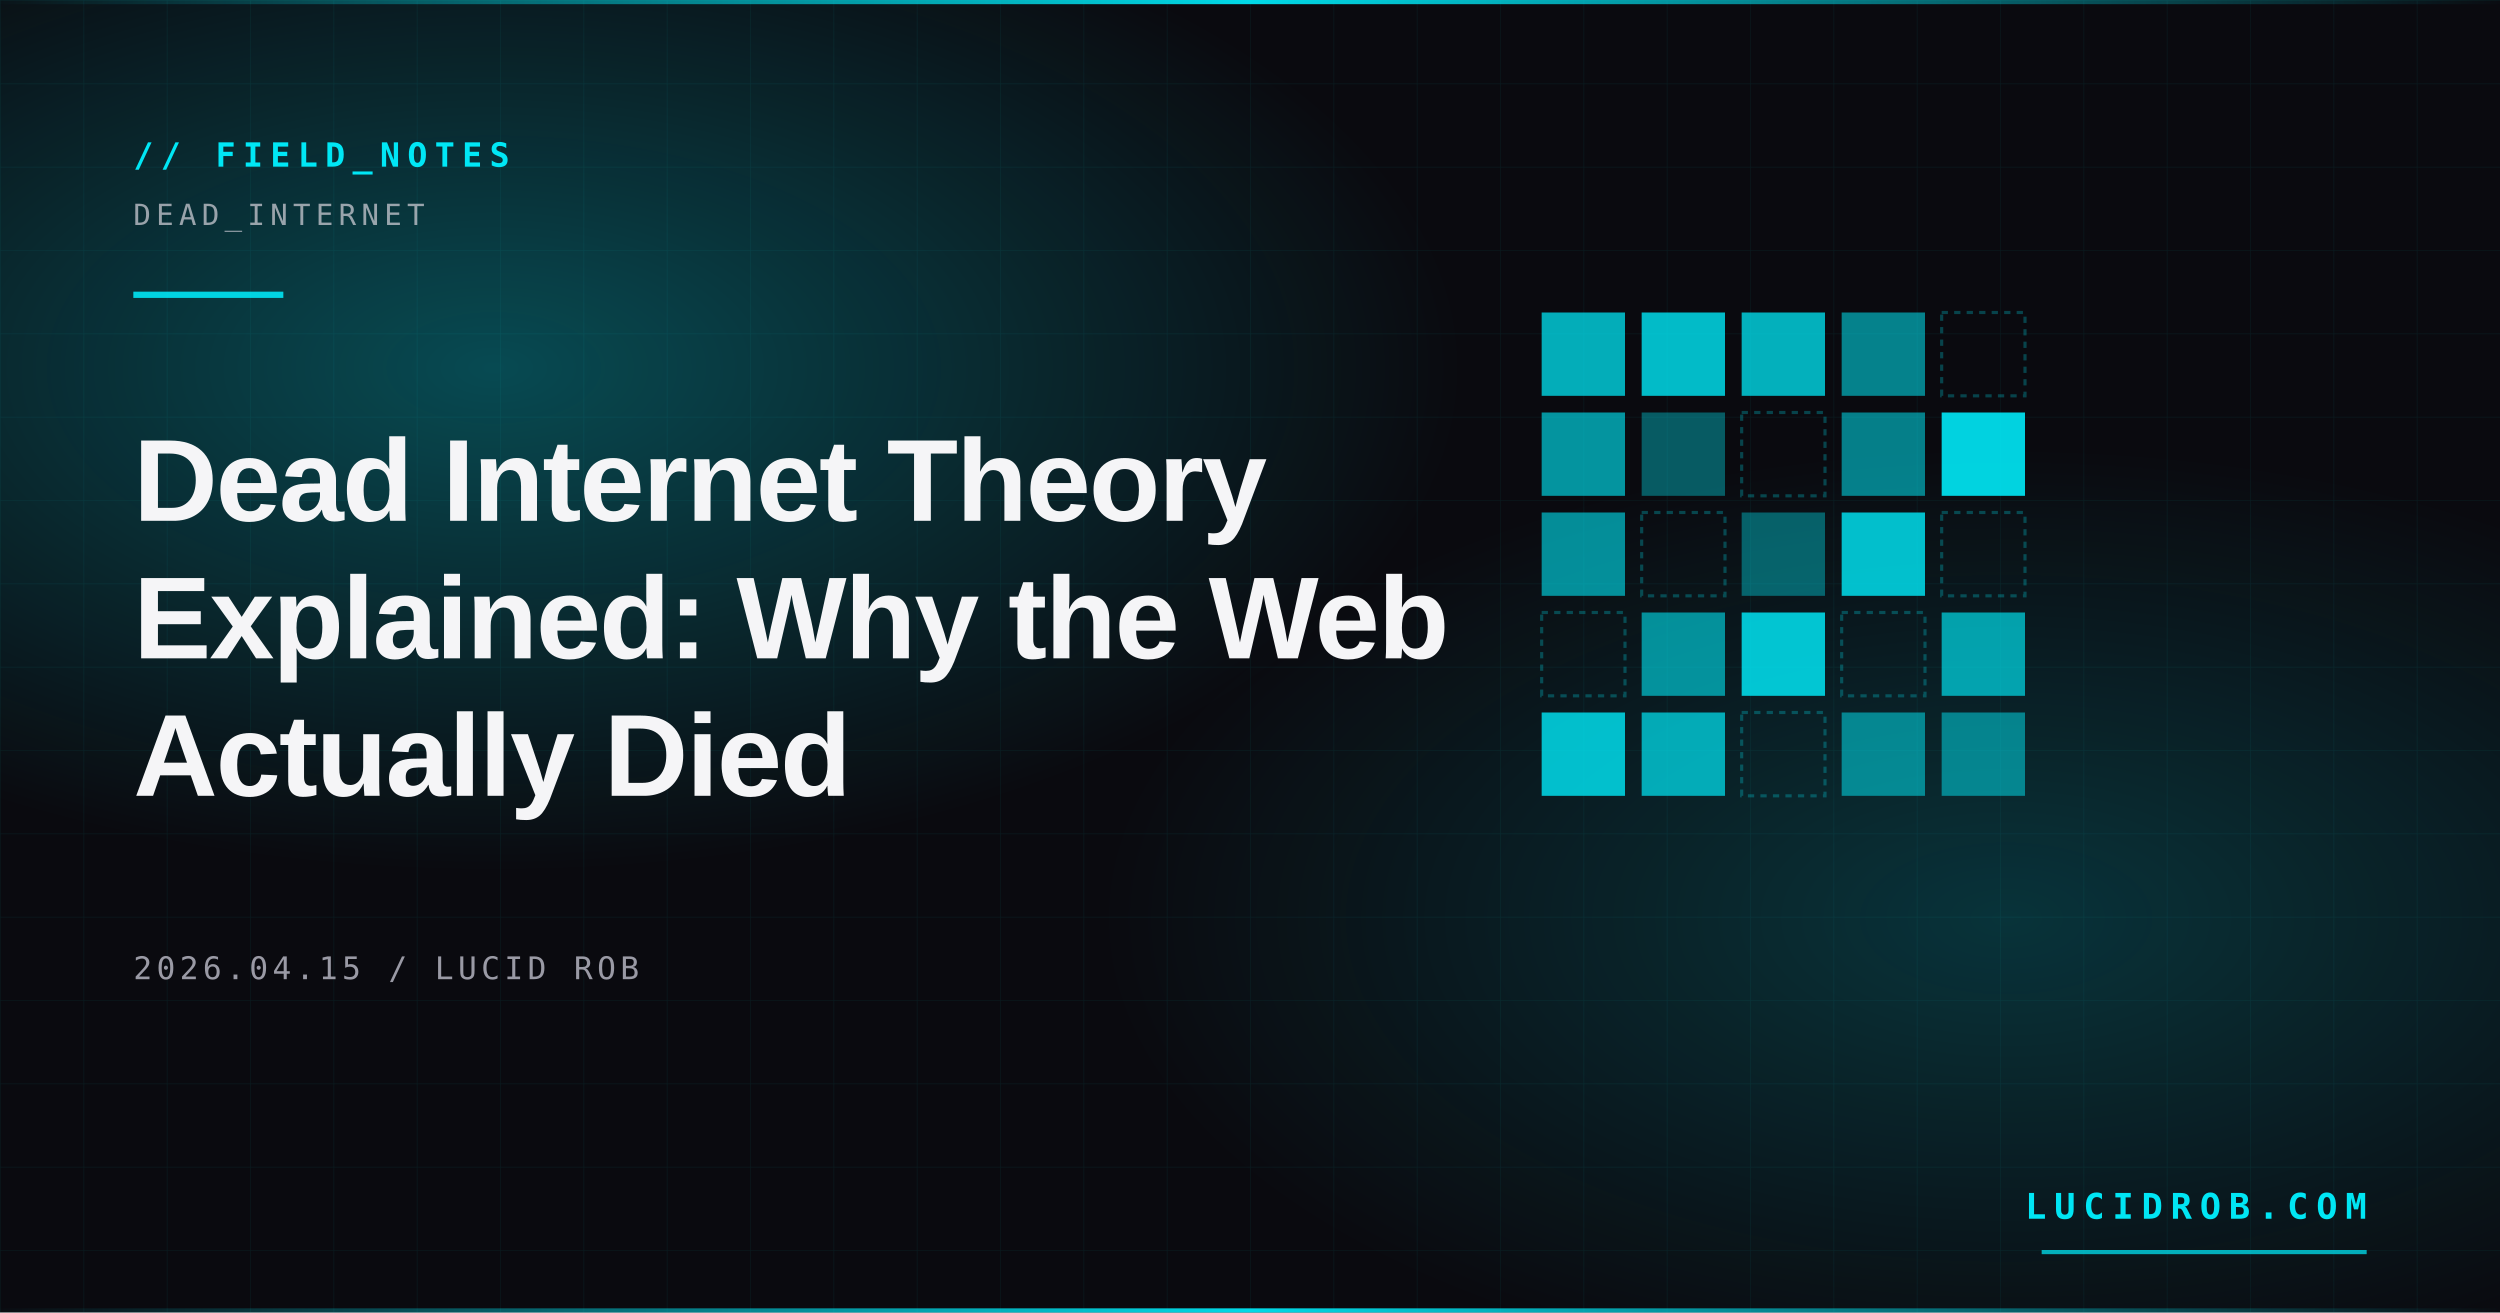
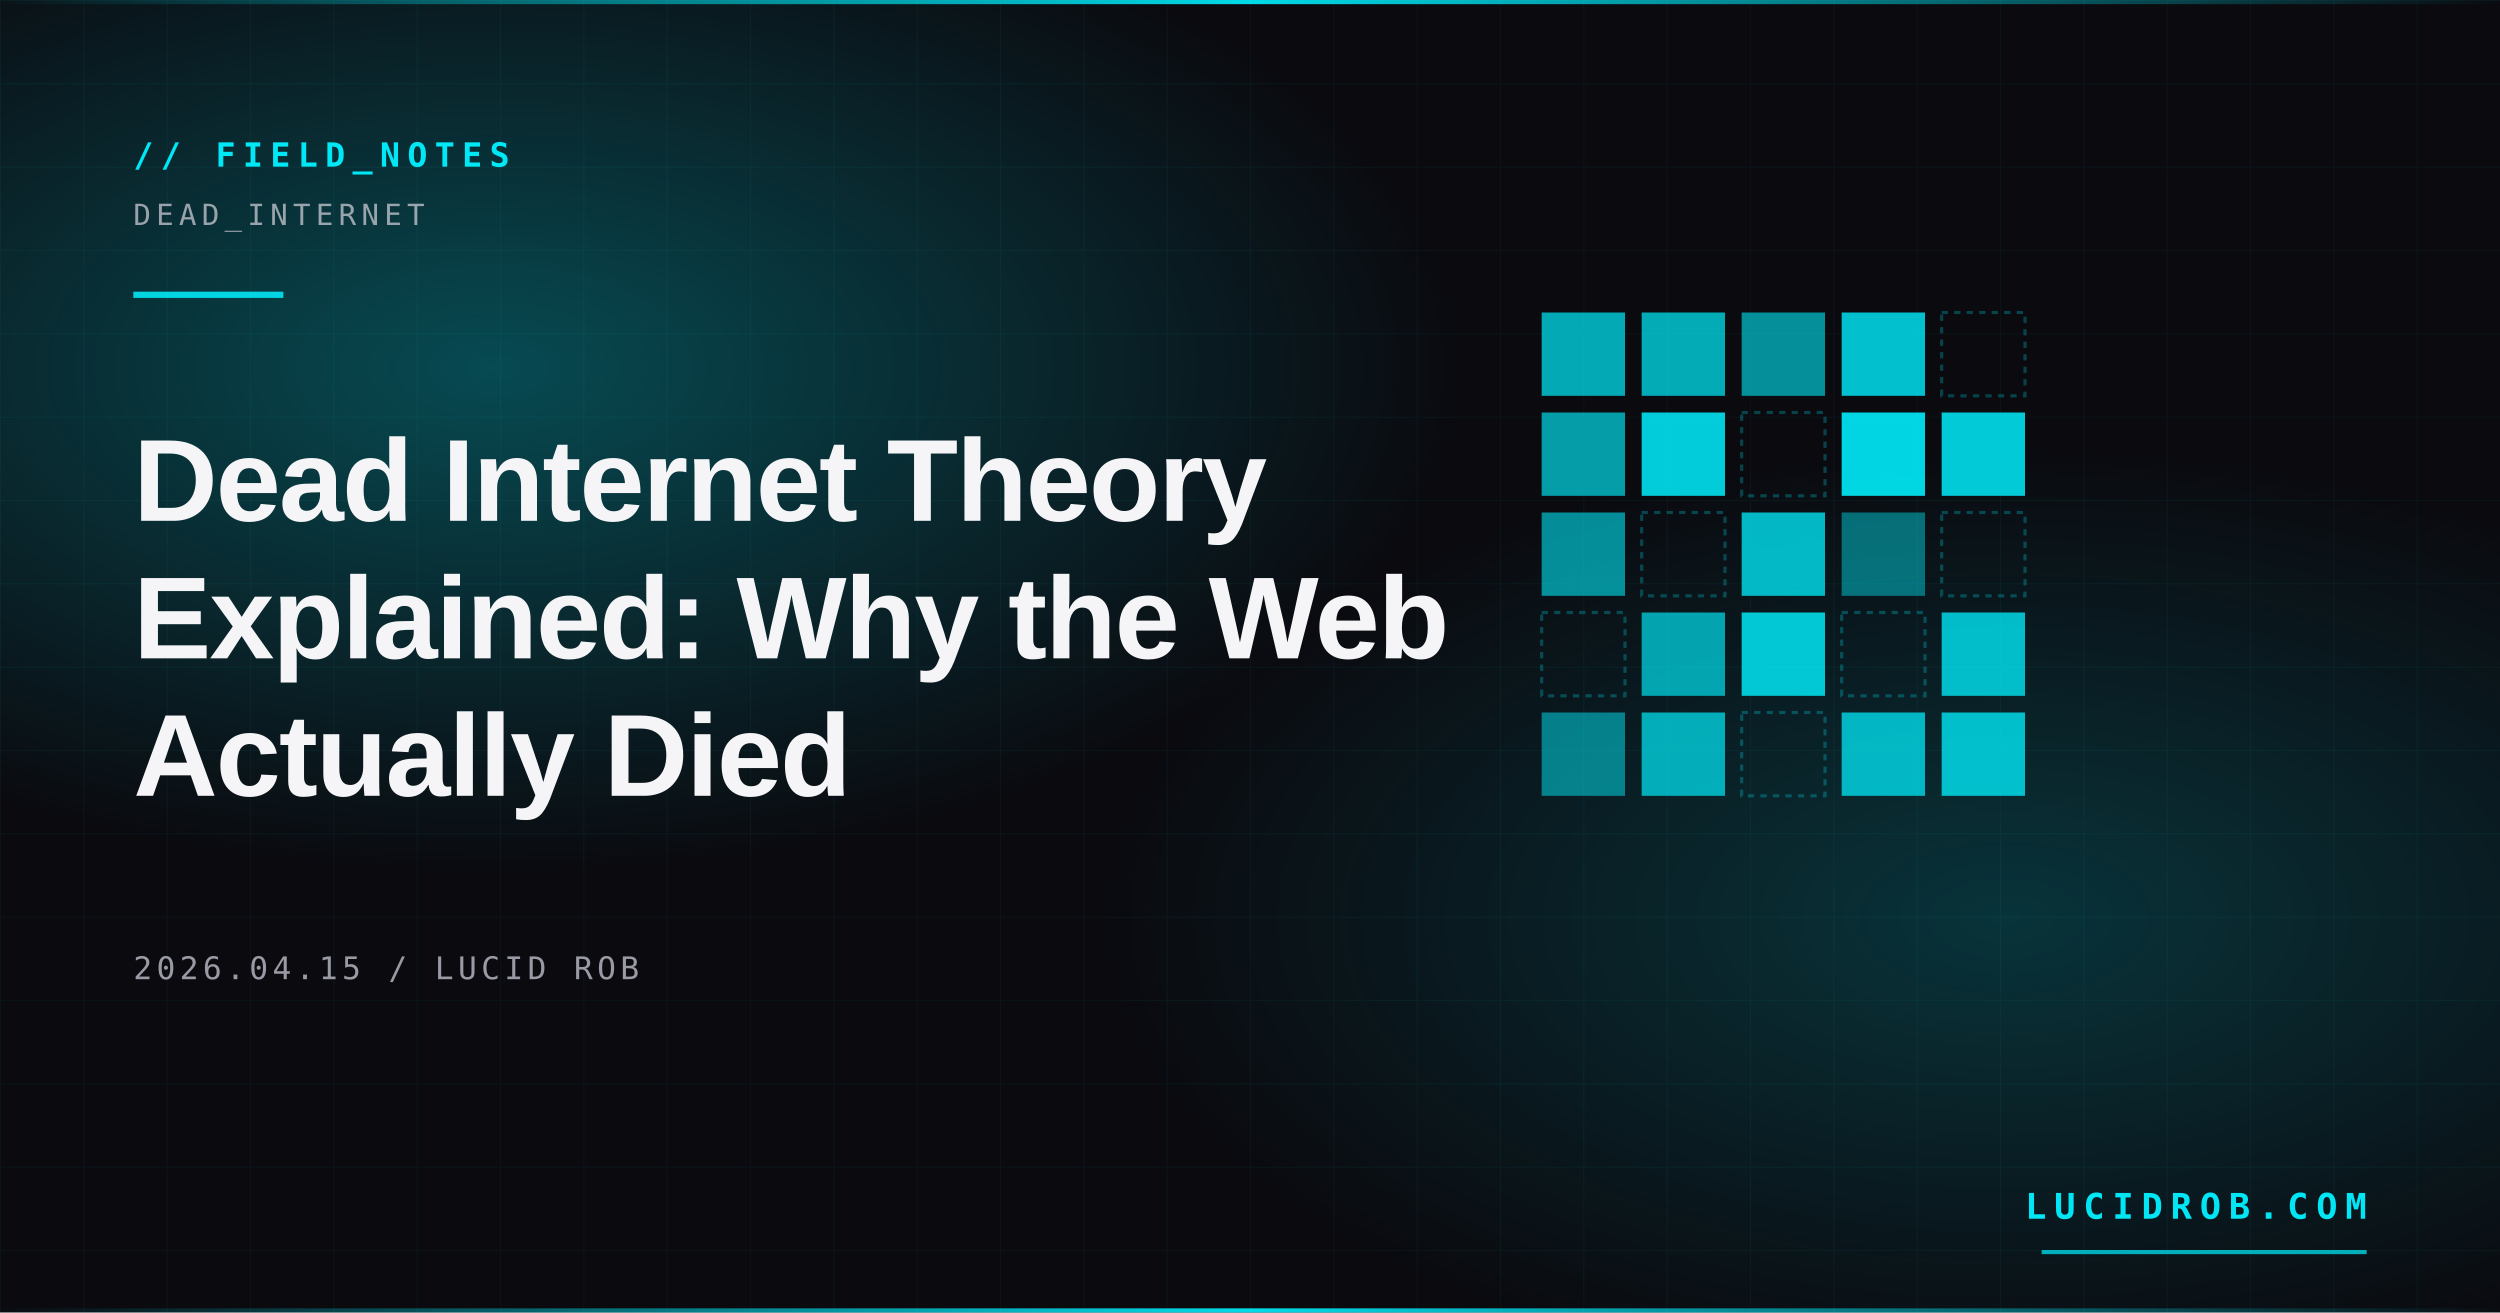
<svg xmlns="http://www.w3.org/2000/svg" width="1200" height="630" viewBox="0 0 1200 630">
  <defs>
    <radialGradient id="glow" cx="20%" cy="28%" r="70%">
      <stop offset="0" stop-color="#00f0ff" stop-opacity="0.28" />
      <stop offset="0.55" stop-color="#00f0ff" stop-opacity="0" />
    </radialGradient>
    <radialGradient id="glowR" cx="80%" cy="70%" r="60%">
      <stop offset="0" stop-color="#00f0ff" stop-opacity="0.18" />
      <stop offset="0.6" stop-color="#00f0ff" stop-opacity="0" />
    </radialGradient>
    <linearGradient id="stripe" x1="0" y1="0" x2="1" y2="0">
      <stop offset="0" stop-color="#00f0ff" stop-opacity="0" />
      <stop offset="0.5" stop-color="#00f0ff" stop-opacity="0.9" />
      <stop offset="1" stop-color="#00f0ff" stop-opacity="0" />
    </linearGradient>
    <pattern id="grid" width="40" height="40" patternUnits="userSpaceOnUse">
      <path d="M 40 0 L 0 0 0 40" fill="none" stroke="#00f0ff" stroke-width="0.5" stroke-opacity="0.08" />
    </pattern>
  </defs>
  <rect width="1200" height="630" fill="#0a0a0f" />
  <rect width="1200" height="630" fill="url(#grid)" />
  <rect width="1200" height="630" fill="url(#glow)" />
  <rect width="1200" height="630" fill="url(#glowR)" />
  <g>
-     <rect x="740" y="150" width="40" height="40" fill="#00f0ff" opacity="0.71" />
-     <rect x="788" y="150" width="40" height="40" fill="#00f0ff" opacity="0.77" />
-     <rect x="836" y="150" width="40" height="40" fill="#00f0ff" opacity="0.72" />
-     <rect x="884" y="150" width="40" height="40" fill="#00f0ff" opacity="0.52" />
+     <rect x="740" y="150" width="40" height="40" fill="#00f0ff" opacity="0.69" />
+     <rect x="788" y="150" width="40" height="40" fill="#00f0ff" opacity="0.70" />
+     <rect x="836" y="150" width="40" height="40" fill="#00f0ff" opacity="0.58" />
+     <rect x="884" y="150" width="40" height="40" fill="#00f0ff" opacity="0.79" />
    <rect x="932" y="150" width="40" height="40" fill="none" stroke="#00f0ff" stroke-width="1.5" stroke-dasharray="3 3" opacity="0.25" />
-     <rect x="740" y="198" width="40" height="40" fill="#00f0ff" opacity="0.60" />
-     <rect x="788" y="198" width="40" height="40" fill="#00f0ff" opacity="0.35" />
+     <rect x="740" y="198" width="40" height="40" fill="#00f0ff" opacity="0.64" />
+     <rect x="788" y="198" width="40" height="40" fill="#00f0ff" opacity="0.84" />
    <rect x="836" y="198" width="40" height="40" fill="none" stroke="#00f0ff" stroke-width="1.5" stroke-dasharray="3 3" opacity="0.25" />
-     <rect x="884" y="198" width="40" height="40" fill="#00f0ff" opacity="0.51" />
-     <rect x="932" y="198" width="40" height="40" fill="#00f0ff" opacity="0.87" />
+     <rect x="884" y="198" width="40" height="40" fill="#00f0ff" opacity="0.88" />
+     <rect x="932" y="198" width="40" height="40" fill="#00f0ff" opacity="0.83" />
    <rect x="740" y="246" width="40" height="40" fill="#00f0ff" opacity="0.57" />
    <rect x="788" y="246" width="40" height="40" fill="none" stroke="#00f0ff" stroke-width="1.5" stroke-dasharray="3 3" opacity="0.25" />
-     <rect x="836" y="246" width="40" height="40" fill="#00f0ff" opacity="0.36" />
-     <rect x="884" y="246" width="40" height="40" fill="#00f0ff" opacity="0.78" />
+     <rect x="836" y="246" width="40" height="40" fill="#00f0ff" opacity="0.75" />
+     <rect x="884" y="246" width="40" height="40" fill="#00f0ff" opacity="0.42" />
    <rect x="932" y="246" width="40" height="40" fill="none" stroke="#00f0ff" stroke-width="1.5" stroke-dasharray="3 3" opacity="0.25" />
    <rect x="740" y="294" width="40" height="40" fill="none" stroke="#00f0ff" stroke-width="1.5" stroke-dasharray="3 3" opacity="0.25" />
-     <rect x="788" y="294" width="40" height="40" fill="#00f0ff" opacity="0.56" />
-     <rect x="836" y="294" width="40" height="40" fill="#00f0ff" opacity="0.80" />
+     <rect x="788" y="294" width="40" height="40" fill="#00f0ff" opacity="0.65" />
+     <rect x="836" y="294" width="40" height="40" fill="#00f0ff" opacity="0.81" />
    <rect x="884" y="294" width="40" height="40" fill="none" stroke="#00f0ff" stroke-width="1.5" stroke-dasharray="3 3" opacity="0.25" />
-     <rect x="932" y="294" width="40" height="40" fill="#00f0ff" opacity="0.63" />
-     <rect x="740" y="342" width="40" height="40" fill="#00f0ff" opacity="0.77" />
-     <rect x="788" y="342" width="40" height="40" fill="#00f0ff" opacity="0.67" />
+     <rect x="932" y="294" width="40" height="40" fill="#00f0ff" opacity="0.76" />
+     <rect x="740" y="342" width="40" height="40" fill="#00f0ff" opacity="0.48" />
+     <rect x="788" y="342" width="40" height="40" fill="#00f0ff" opacity="0.68" />
    <rect x="836" y="342" width="40" height="40" fill="none" stroke="#00f0ff" stroke-width="1.5" stroke-dasharray="3 3" opacity="0.25" />
-     <rect x="884" y="342" width="40" height="40" fill="#00f0ff" opacity="0.49" />
-     <rect x="932" y="342" width="40" height="40" fill="#00f0ff" opacity="0.47" />
+     <rect x="884" y="342" width="40" height="40" fill="#00f0ff" opacity="0.72" />
+     <rect x="932" y="342" width="40" height="40" fill="#00f0ff" opacity="0.76" />
  </g>
  <rect x="0" y="0" width="1200" height="2" fill="url(#stripe)" />
  <rect x="0" y="628" width="1200" height="2" fill="url(#stripe)" />
  <text x="64" y="80" font-family="'JetBrains Mono','Menlo',monospace" font-size="16" font-weight="600" fill="#00f0ff" letter-spacing="0.22em" opacity="0.95">// FIELD_NOTES</text>
  <text x="64" y="108" font-family="'JetBrains Mono','Menlo',monospace" font-size="14" font-weight="500" fill="#c9c9d1" letter-spacing="0.18em" opacity="0.75">DEAD_INTERNET</text>
  <rect x="64" y="140" width="72" height="3" fill="#00f0ff" opacity="0.85" />
  <text x="64" y="250" font-family="'Space Grotesk','Helvetica Neue',Arial,sans-serif" font-size="56" font-weight="700" fill="#f5f5f7" letter-spacing="-0.015em">Dead Internet Theory</text>
  <text x="64" y="316" font-family="'Space Grotesk','Helvetica Neue',Arial,sans-serif" font-size="56" font-weight="700" fill="#f5f5f7" letter-spacing="-0.015em">Explained: Why the Web</text>
  <text x="64" y="382" font-family="'Space Grotesk','Helvetica Neue',Arial,sans-serif" font-size="56" font-weight="700" fill="#f5f5f7" letter-spacing="-0.015em">Actually Died</text>
  <text x="64" y="470" font-family="'JetBrains Mono','Menlo',monospace" font-size="15" font-weight="500" fill="#9a9aa5" letter-spacing="0.14em">2026.04.15  /  LUCID ROB</text>
  <text x="1136" y="585" text-anchor="end" font-family="'JetBrains Mono','Menlo',monospace" font-size="17" font-weight="700" fill="#00f0ff" letter-spacing="0.22em" opacity="0.95">LUCIDROB.COM</text>
  <rect x="980" y="600" width="156" height="2" fill="#00f0ff" opacity="0.7" />
</svg>
